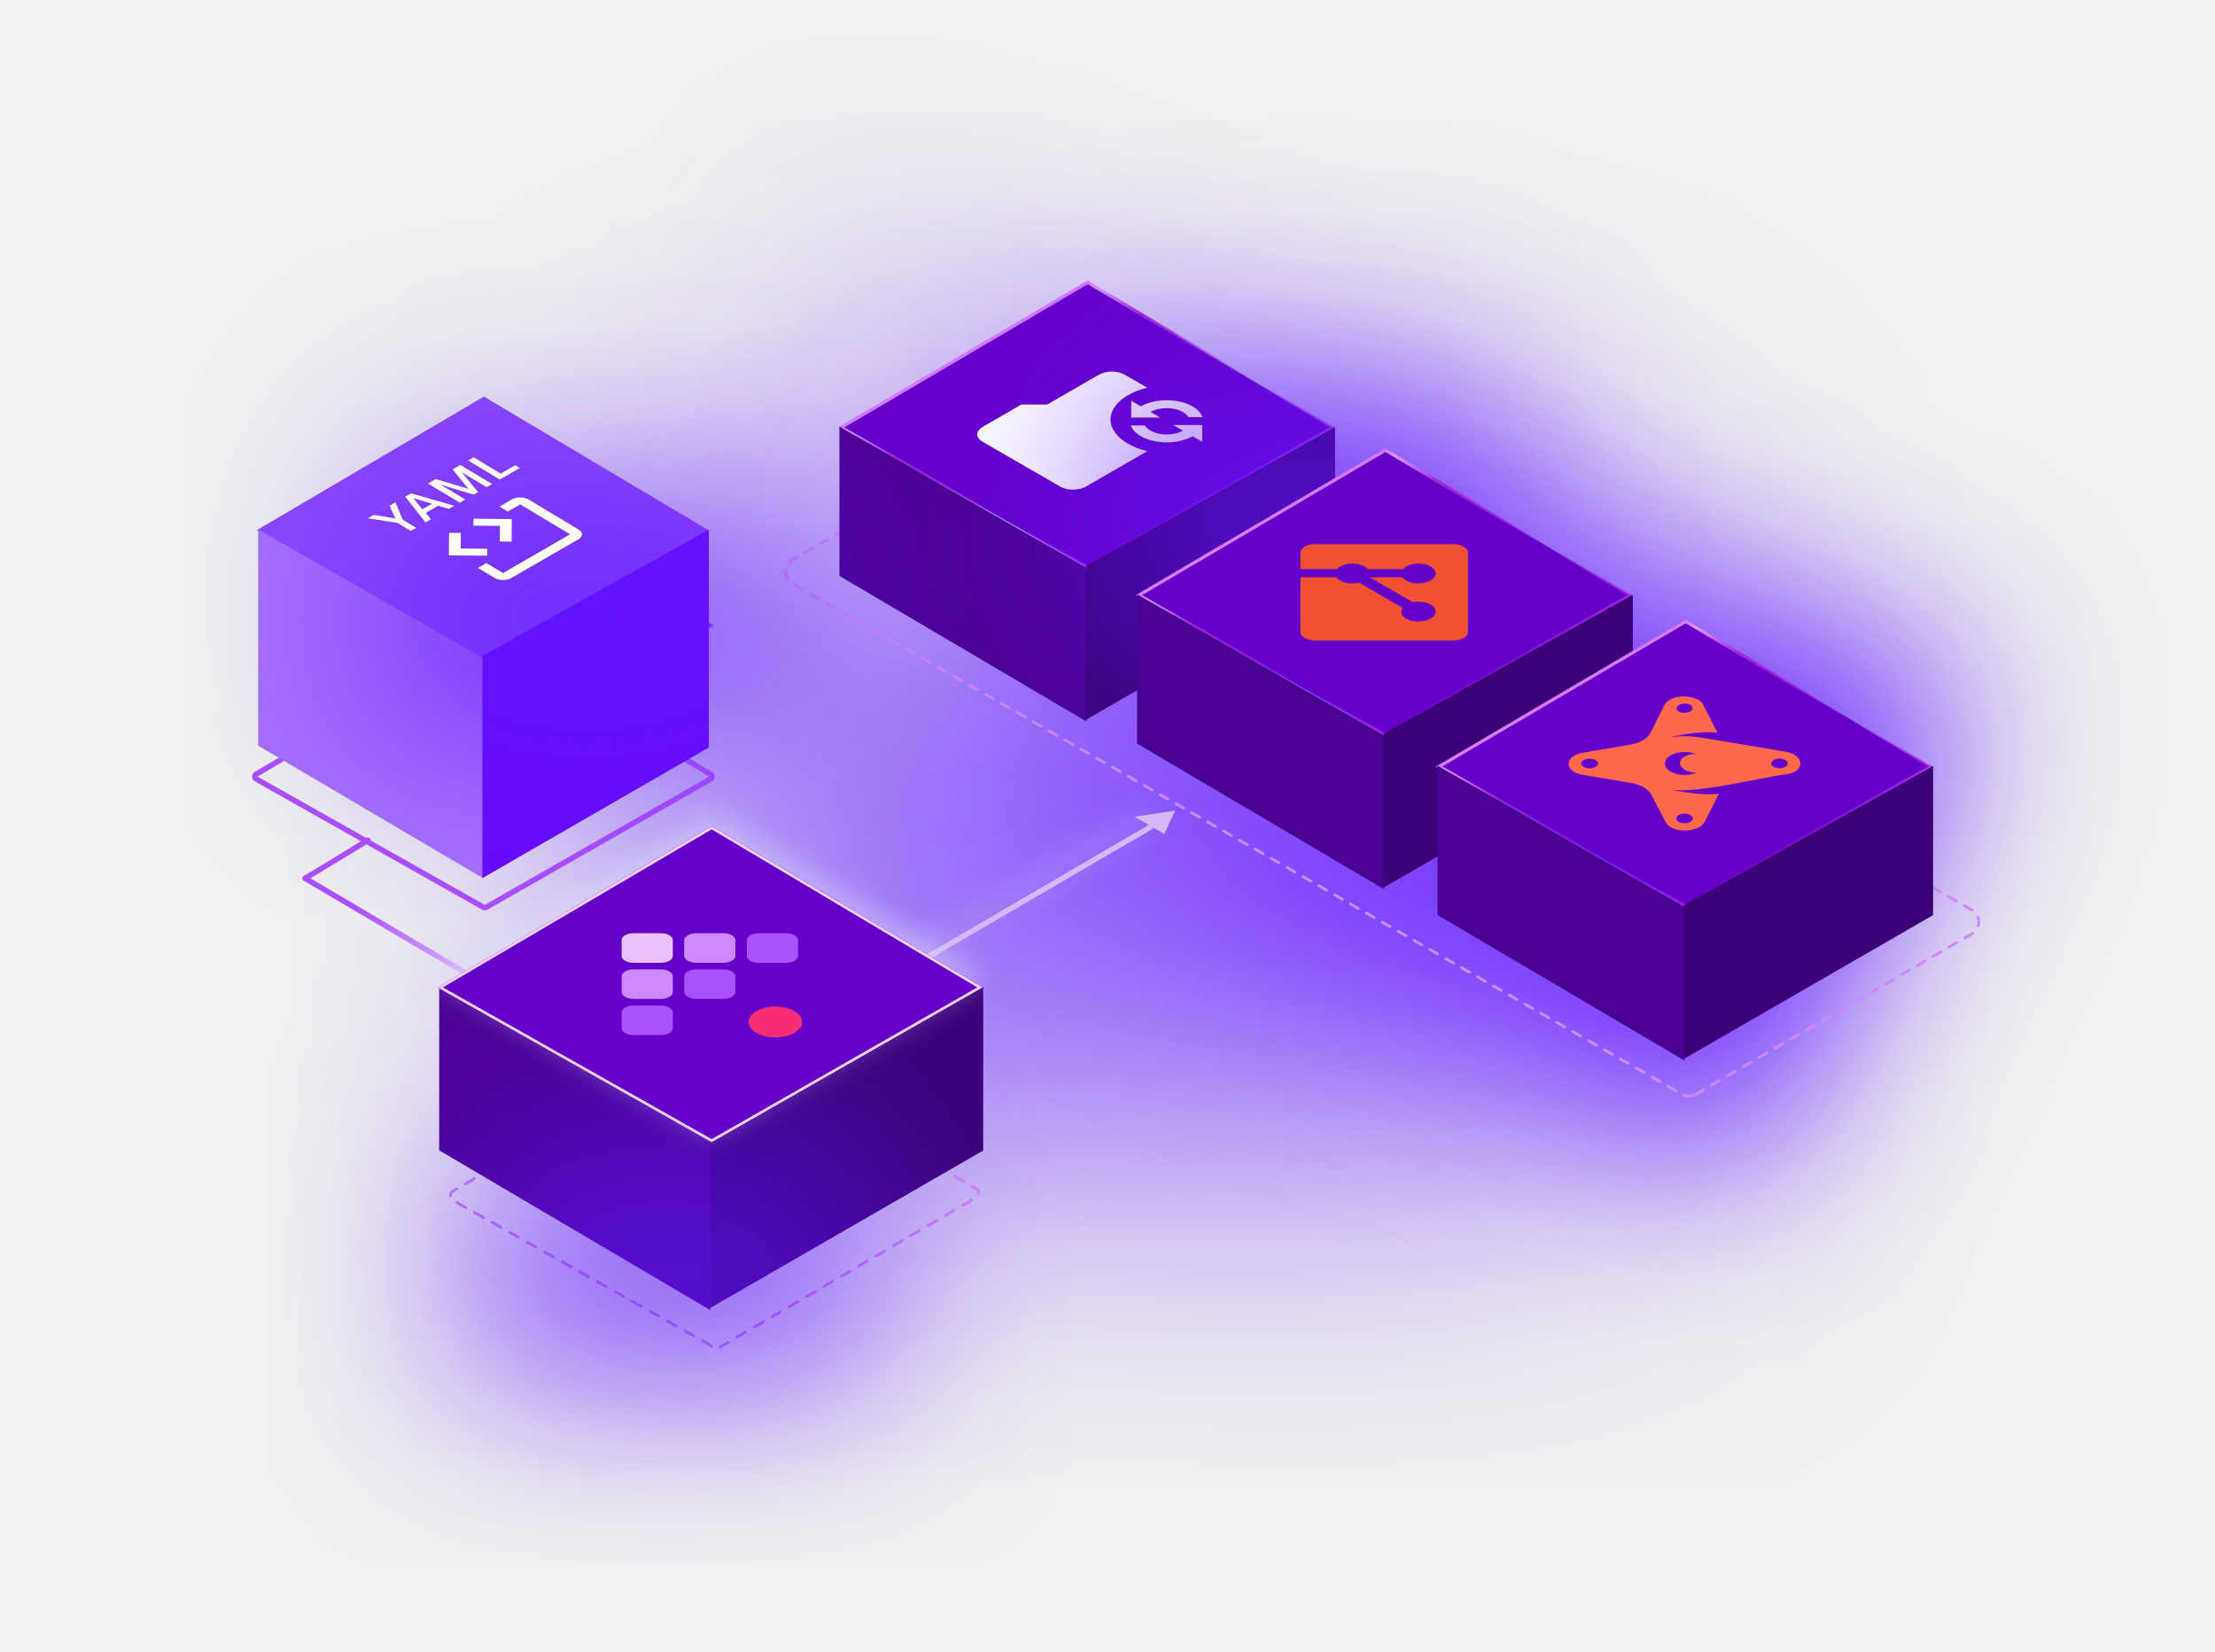
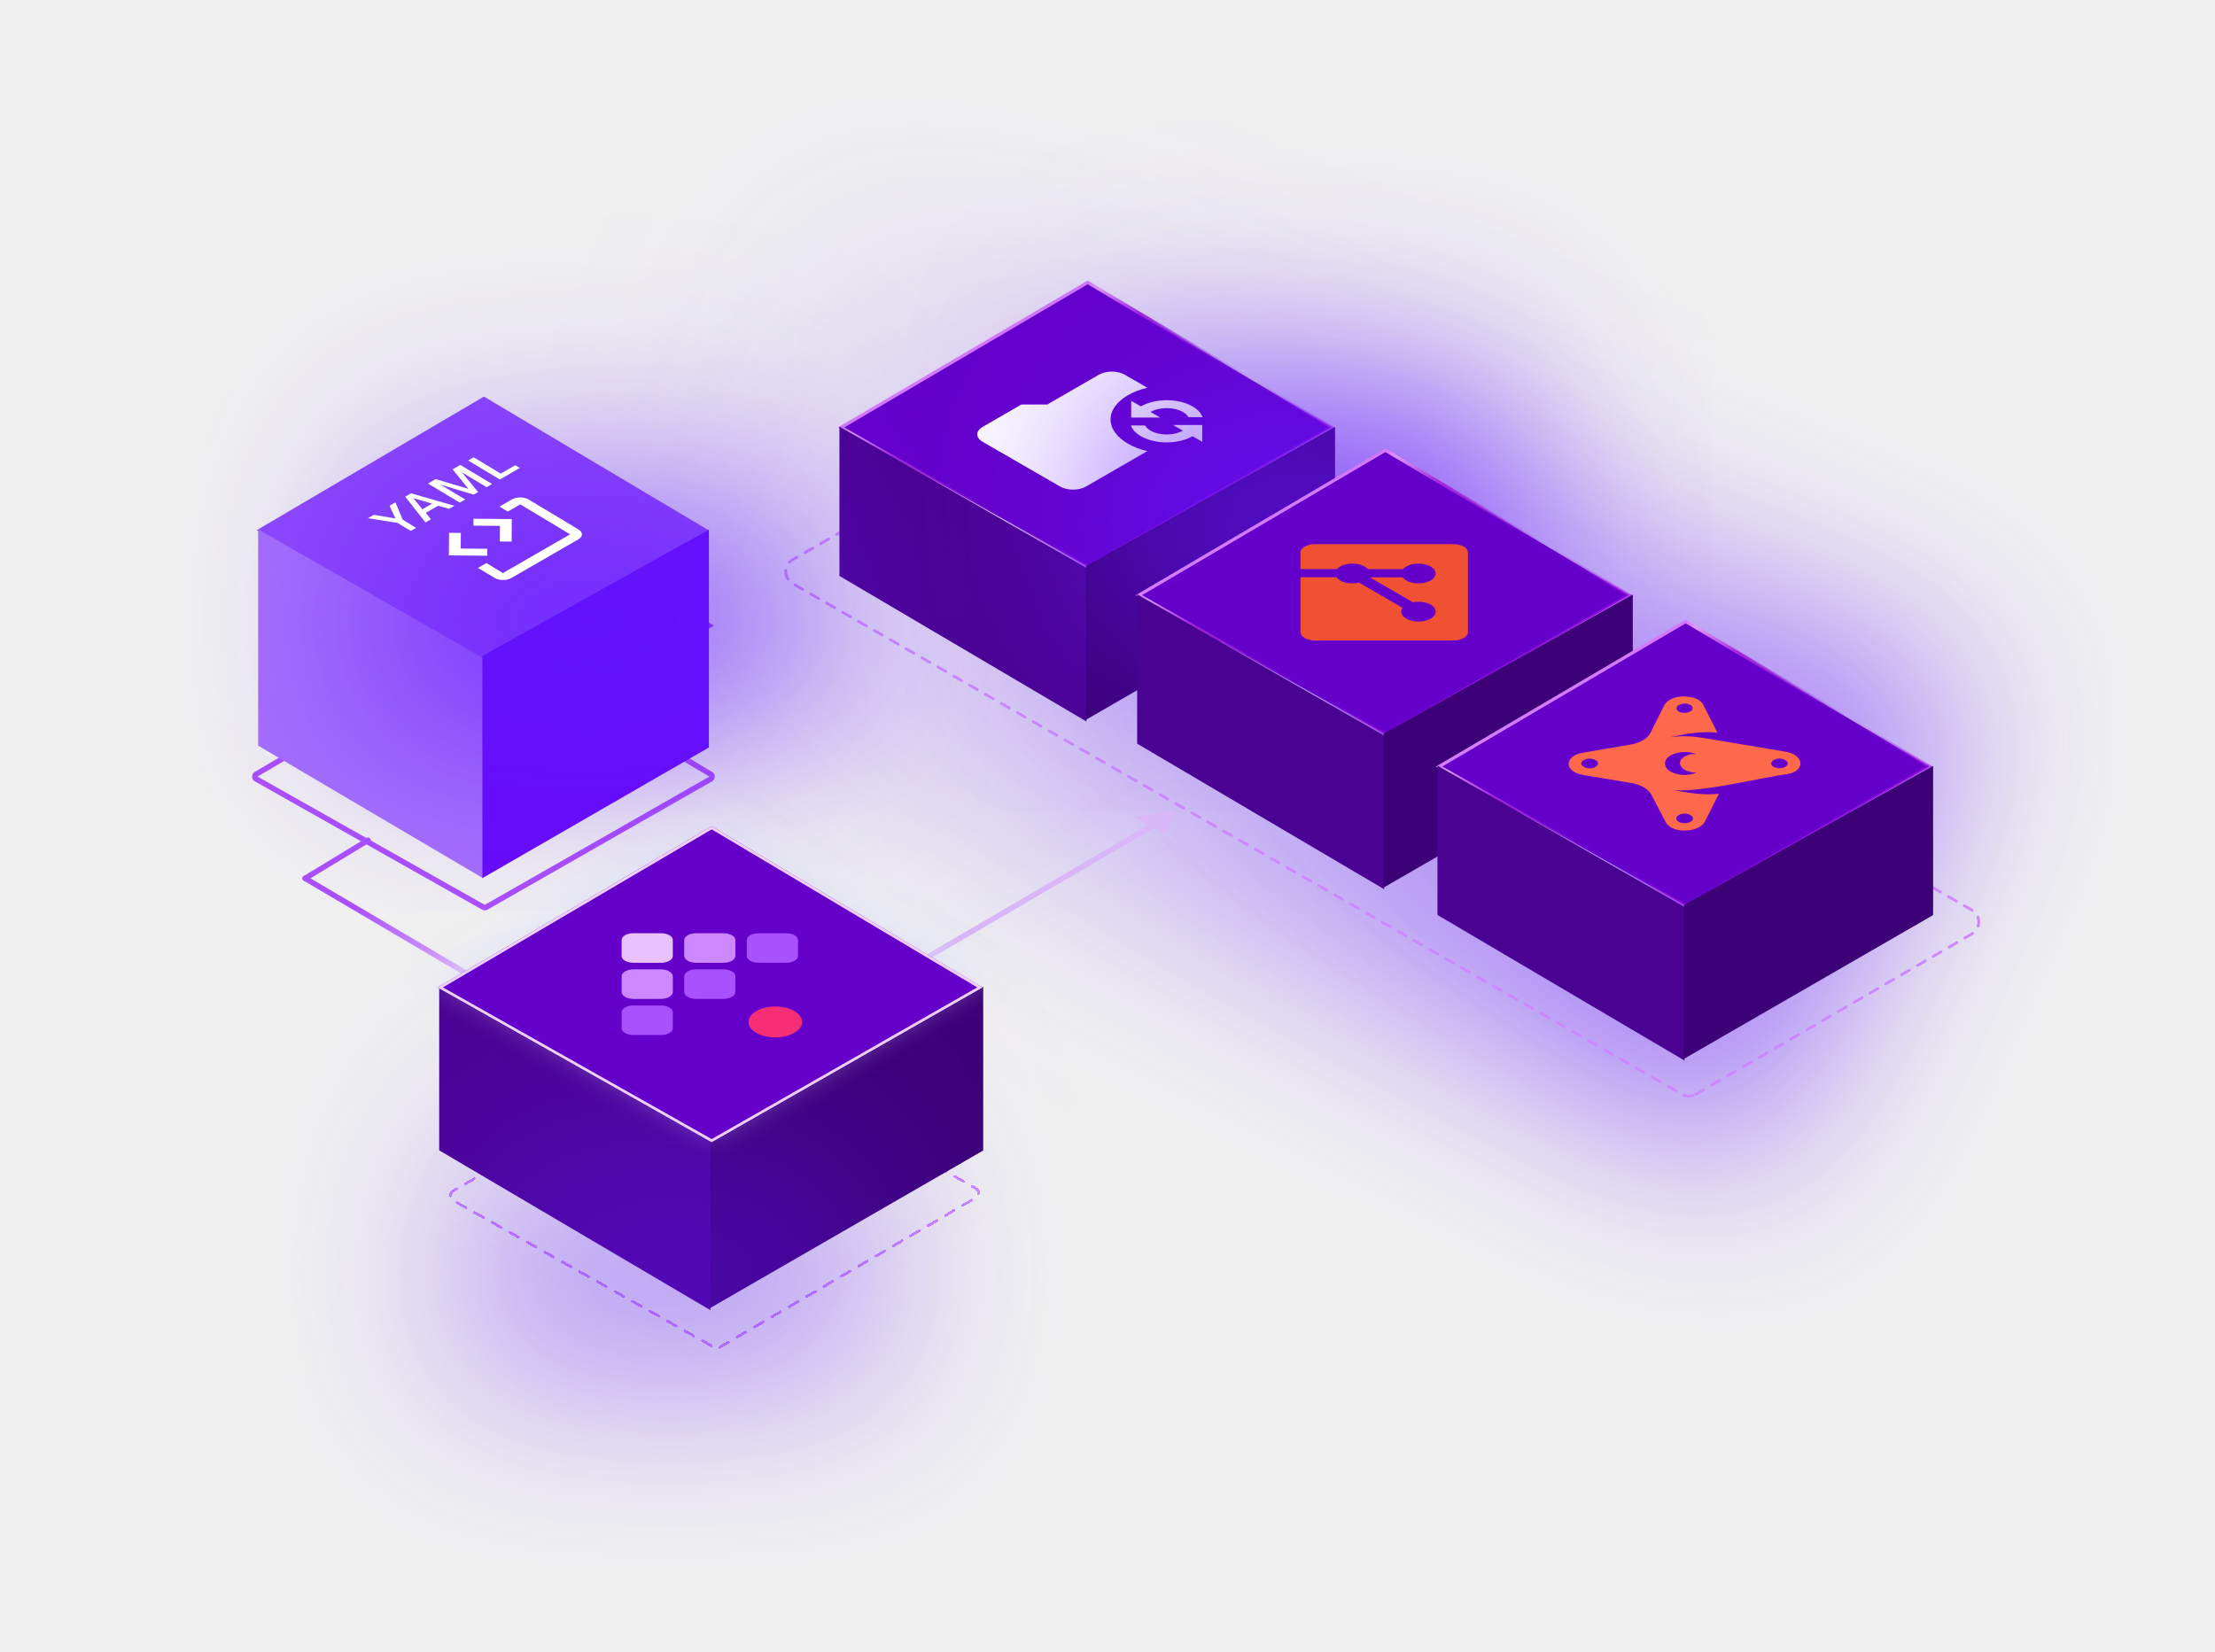
<svg xmlns="http://www.w3.org/2000/svg" width="806" height="601" viewBox="0 0 806 601" fill="none">
  <g clip-path="url(#clip0_8998_18134)">
-     <g filter="url(#filter0_f_8998_18134)">
+     <g opacity="0.6" filter="url(#filter0_f_8998_18134)">
      <rect width="191.182" height="478.318" transform="matrix(-0.409454 0.912331 0.912331 0.409454 280.102 55.0146)" fill="url(#paint0_linear_8998_18134)" />
    </g>
-     <g filter="url(#filter1_f_8998_18134)">
-       <rect width="349.613" height="245.405" transform="matrix(-0.999351 -0.0360302 -0.0360302 0.999351 593.172 163.834)" fill="url(#paint1_linear_8998_18134)" />
-     </g>
    <path d="M617.081 398.287L717.55 339.886C720.874 337.953 720.864 333.148 717.531 331.23L394.748 145.462C393.204 144.574 391.305 144.574 389.762 145.461L288.412 203.725C285.067 205.647 285.068 210.473 288.413 212.395L612.078 398.3C613.628 399.19 615.535 399.185 617.081 398.287Z" stroke="#CD88FF" stroke-linecap="round" stroke-linejoin="round" stroke-dasharray="3.33 3.33" />
-     <path d="M484.464 155.584L395.785 206.259L306.043 155.584L395.784 102.799L484.464 155.584Z" fill="#6400CA" stroke="url(#paint2_linear_8998_18134)" stroke-width="1.166" />
+     <path d="M395.785 206.259L306.043 155.584L395.784 102.799L484.464 155.584L395.785 206.259Z" fill="#6400CA" stroke="url(#paint1_linear_8998_18134)" stroke-width="1.166" />
    <path d="M395.345 206.679L395.345 262.605L305.453 209.616L305.453 155.267L395.345 206.679Z" fill="#4A0292" />
    <path d="M395.168 205.95L395.168 261.97L485.806 209.665L485.806 155.376L395.168 205.95Z" fill="#3C0077" />
    <g clip-path="url(#clip1_8998_18134)">
      <path d="M371.663 147.234L381.064 147.234L399.867 136.378C401.114 135.658 402.805 135.254 404.568 135.254C406.331 135.254 408.022 135.658 409.269 136.378L417.495 141.127C414.933 141.738 412.536 142.634 410.444 143.841C406.392 146.181 404.116 149.354 404.116 152.662C404.116 155.97 406.392 159.143 410.444 161.482C412.536 162.69 414.933 163.586 417.495 164.196L395.166 177.088C392.558 178.594 388.35 178.581 385.765 177.088L357.56 160.804C354.951 159.298 354.951 156.882 357.56 155.376L371.663 147.234ZM411.619 145.877L415.145 147.912C417.638 146.473 421.02 145.664 424.546 145.664C428.073 145.664 431.455 146.473 433.948 147.912C435.875 149.025 437.074 150.396 437.568 151.821L432.444 151.821C432.044 151.128 431.363 150.491 430.422 149.948C428.864 149.048 426.75 148.543 424.546 148.543C422.342 148.543 420.229 149.048 418.67 149.948L422.196 151.983L411.619 151.983L411.619 145.877ZM437.474 160.804L433.948 158.768C431.455 160.208 428.073 161.017 424.546 161.017C421.02 161.017 417.638 160.208 415.145 158.768C413.218 157.656 412.019 156.285 411.525 154.86L416.649 154.86C417.049 155.552 417.73 156.19 418.67 156.733C420.229 157.633 422.342 158.138 424.546 158.138C426.75 158.138 428.864 157.633 430.422 156.733L426.897 154.697L437.474 154.697L437.474 160.804Z" fill="white" />
    </g>
-     <g filter="url(#filter2_f_8998_18134)">
-       <rect width="152.56" height="120.18" transform="matrix(-1 0 0 1 552.426 105.34)" fill="url(#paint3_linear_8998_18134)" />
+     <g filter="url(#filter1_f_8998_18134)">
+       <rect width="152.56" height="120.18" transform="matrix(-1 0 0 1 552.426 105.34)" fill="url(#paint2_linear_8998_18134)" />
    </g>
-     <path d="M592.804 216.637L504.124 267.312L414.383 216.637L504.124 163.852L592.804 216.637Z" fill="#6400CA" stroke="url(#paint4_linear_8998_18134)" stroke-width="1.166" />
+     <path d="M504.124 267.312L414.383 216.637L504.124 163.852L592.804 216.637L504.124 267.312Z" fill="#6400CA" stroke="url(#paint3_linear_8998_18134)" stroke-width="1.166" />
    <path d="M503.684 267.732L503.684 323.657L413.793 270.669L413.793 216.32L503.684 267.732Z" fill="#4A0292" />
    <path d="M503.508 267.003L503.508 323.023L594.145 270.718L594.145 216.429L503.508 267.003Z" fill="#3C0077" />
    <path d="M528.898 198.054L478.477 198.054C475.574 198.054 473.219 199.413 473.218 201.091L473.22 207.136L486.5 207.136C487.522 205.944 489.642 205.124 492.102 205.124C494.577 205.125 496.709 205.955 497.723 207.158L510.524 207.158C511.539 205.955 513.671 205.123 516.146 205.124C519.602 205.124 522.402 206.741 522.404 208.737C522.403 210.734 519.603 212.35 516.144 212.351C513.544 212.35 511.312 211.433 510.37 210.128L498.431 210.129L514.139 219.198C514.768 219.075 515.444 219.006 516.145 219.006C519.601 219.006 522.402 220.623 522.404 222.619C522.403 224.614 519.601 226.232 516.147 226.232C512.688 226.23 509.888 224.613 509.888 222.618C509.889 222.125 510.06 221.653 510.372 221.224L494.517 212.07C493.773 212.25 492.96 212.35 492.102 212.349C489.485 212.35 487.248 211.422 486.312 210.106L473.218 210.106L473.216 230.066C473.218 231.744 475.572 233.104 478.477 233.104L528.899 233.102C531.803 233.103 534.157 231.744 534.158 230.066L534.158 201.091C534.158 199.414 531.803 198.054 528.898 198.054Z" fill="#F05133" />
-     <path d="M702.081 278.982L613.402 329.657L523.66 278.982L613.402 226.197L702.081 278.982Z" fill="#6400CA" stroke="url(#paint5_linear_8998_18134)" stroke-width="1.166" />
+     <path d="M613.402 329.657L523.66 278.982L613.402 226.197L702.081 278.982L613.402 329.657Z" fill="#6400CA" stroke="url(#paint4_linear_8998_18134)" stroke-width="1.166" />
    <path d="M612.962 330.077L612.962 386.002L523.07 333.013L523.07 278.665L612.962 330.077Z" fill="#4A0292" />
    <path d="M612.785 329.348L612.785 385.368L703.423 333.062L703.423 278.774L612.785 329.348Z" fill="#3C0077" />
    <g clip-path="url(#clip2_8998_18134)">
      <path d="M611.35 253.54C610.487 253.633 609.663 253.822 608.924 254.096C608.165 254.377 607.498 254.733 606.956 255.148C606.387 255.583 605.95 256.071 605.665 256.591L604.425 259.069L603.177 261.549L601.927 264.031L600.693 266.519C600.444 267.069 600.073 267.598 599.59 268.093C599.13 268.576 598.557 269.021 597.888 269.414C597.222 269.808 596.467 270.148 595.643 270.425C594.793 270.711 593.881 270.93 592.931 271.079L588.781 271.787L584.632 272.495L580.487 273.206L576.335 273.915C574.702 274.123 573.253 274.663 572.253 275.437C571.341 276.158 570.838 277.024 570.813 277.916C570.771 278.806 571.211 279.682 572.071 280.421C573.016 281.216 574.428 281.786 576.046 282.025L578.714 282.478L584.581 283.467L590.447 284.456L593.119 284.908C594.064 285.048 594.973 285.259 595.825 285.533C596.653 285.805 597.414 286.139 598.088 286.527C598.762 286.918 599.343 287.358 599.815 287.837C600.333 288.329 600.736 288.859 601.012 289.412L602.289 291.854L603.556 294.292L604.821 296.728L606.087 299.166C606.289 299.569 606.577 299.956 606.945 300.318C607.293 300.66 607.724 300.971 608.223 301.243C608.718 301.508 609.281 301.727 609.891 301.893C610.524 302.071 611.202 302.19 611.899 302.247C612.767 302.326 613.653 302.312 614.512 302.207C615.373 302.107 616.196 301.921 616.945 301.656C617.716 301.386 618.399 301.039 618.962 300.632C619.547 300.207 619.994 299.723 620.28 299.205L621.58 296.633L622.878 294.064L624.175 291.493L625.472 288.922C623.987 289.062 622.479 289.116 620.975 289.08C619.465 289.043 617.963 288.94 616.48 288.775C614.988 288.61 613.51 288.395 612.056 288.147C610.76 287.926 609.485 287.681 608.232 287.429C610.308 287.793 613.301 287.725 616.766 287.39C620.918 286.947 625.019 286.354 629.043 285.616C633.315 284.863 637.578 284.02 641.289 283.309C645 282.598 648.17 282.009 650.232 281.765C651.829 281.529 653.209 280.949 654.09 280.145C654.882 279.385 655.244 278.5 655.124 277.616C655.026 276.705 654.472 275.831 653.53 275.098C652.532 274.325 651.099 273.777 649.477 273.546L644.703 272.752L634.213 270.994L623.723 269.236L619.002 268.451C618.035 268.309 617.057 268.196 616.071 268.112C615.097 268.033 614.117 267.988 613.134 267.979C612.156 267.969 611.178 267.998 610.207 268.065C609.22 268.133 608.242 268.244 607.284 268.397C608.667 268.098 610.083 267.8 611.515 267.532C612.95 267.259 614.41 267.029 615.887 266.843C617.36 266.657 618.858 266.538 620.364 266.49C621.889 266.444 623.418 266.493 624.925 266.638L623.655 264.139L622.386 261.64L621.117 259.135L619.847 256.636C619.681 256.246 619.417 255.872 619.062 255.526C618.711 255.183 618.278 254.87 617.776 254.596C617.265 254.323 616.686 254.094 616.06 253.918C615.419 253.737 614.733 253.617 614.027 253.56C613.145 253.452 612.236 253.445 611.35 253.54ZM615.085 296.656C615.697 296.964 616.051 297.408 616.057 297.877C616.064 298.345 615.723 298.792 615.12 299.106C613.959 299.787 612.061 299.796 610.881 299.126C609.701 298.455 609.686 297.359 610.847 296.678C611.378 296.325 612.146 296.12 612.957 296.116C613.768 296.111 614.543 296.308 615.085 296.656ZM576.327 279.121C575.715 278.813 575.361 278.369 575.355 277.901C575.348 277.433 575.689 276.985 576.292 276.672C576.824 276.319 577.593 276.115 578.404 276.111C579.215 276.107 579.991 276.303 580.534 276.651C581.146 276.959 581.499 277.403 581.506 277.871C581.513 278.34 581.172 278.787 580.569 279.1C580.036 279.454 579.267 279.658 578.455 279.662C577.644 279.666 576.87 279.469 576.327 279.121ZM649.613 276.647C650.481 277.137 650.75 277.882 650.296 278.533C649.842 279.183 648.754 279.611 647.539 279.617C646.325 279.623 645.223 279.207 644.749 278.561C644.275 277.915 644.522 277.169 645.374 276.669C645.905 276.315 646.673 276.111 647.484 276.106C648.295 276.102 649.071 276.299 649.613 276.647ZM617.245 274.526C615.597 274.296 614.165 274.66 612.941 275.383C611.308 276.391 610.869 277.863 611.825 279.128C612.781 280.394 614.949 281.21 617.34 281.204C615.828 281.88 613.911 282.177 612.016 282.031C610.122 281.884 608.407 281.306 607.257 280.424C604.972 278.646 605.554 275.903 608.611 274.573C611.263 273.485 614.755 273.348 617.245 274.526ZM615.086 256.537C616.2 257.214 616.183 258.279 615.05 258.945C613.917 259.612 612.074 259.639 610.881 259.008C609.767 258.331 609.783 257.267 610.916 256.601C612.049 255.934 613.894 255.906 615.086 256.537Z" fill="#FF694B" />
    </g>
-     <path d="M219.086 383.358L111.039 319.692" stroke="url(#paint6_linear_8998_18134)" stroke-width="2" stroke-linecap="round" stroke-linejoin="round" />
-     <g filter="url(#filter3_d_8998_18134)">
+     <path d="M219.086 383.358L111.039 319.692" stroke="url(#paint5_linear_8998_18134)" stroke-width="2" stroke-linecap="round" stroke-linejoin="round" />
+     <g filter="url(#filter2_d_8998_18134)">
      <path d="M419.131 300.704L295.332 372.976" stroke="#D9B6F8" stroke-width="2" stroke-linejoin="round" />
    </g>
    <path d="M427.606 295.015L423.653 303.532L412.854 297.297L427.606 295.015Z" fill="#D9B6F8" />
-     <path d="M93.219 281.793C92.911 281.974 92.723 282.306 92.727 282.664C92.73 283.021 92.924 283.35 93.235 283.525L175.908 330.208C176.215 330.382 176.59 330.381 176.896 330.206L258.591 283.523C258.899 283.346 259.091 283.019 259.094 282.664C259.098 282.308 258.912 281.977 258.606 281.795L176.911 233.168C176.598 232.981 176.207 232.98 175.893 233.165L93.219 281.793Z" stroke="#AA50FF" stroke-width="2" stroke-linejoin="round" />
+     <path d="M175.908 330.208C176.215 330.382 176.59 330.381 176.896 330.206L258.591 283.523C258.899 283.346 259.091 283.019 259.094 282.664C259.098 282.308 258.912 281.977 258.606 281.795L176.911 233.168C176.598 232.981 176.207 232.98 175.893 233.165L93.219 281.793C92.911 281.974 92.723 282.306 92.727 282.664C92.73 283.021 92.924 283.35 93.235 283.525L175.908 330.208Z" stroke="#AA50FF" stroke-width="2" stroke-linejoin="round" />
    <path d="M178.087 274.395L95.414 227.712L178.087 179.084L259.782 227.712L178.087 274.395Z" fill="#8C49FA" />
    <path d="M176.087 239.653L93.414 192.97L176.087 144.342L257.782 192.97L176.087 239.653Z" fill="#8C49FA" />
    <path fill-rule="evenodd" clip-rule="evenodd" d="M175.683 285.166V239.425L93.938 192.672V238.414V242.096V271.395L175.683 319.582V290.283V285.166Z" fill="#A570FB" />
    <path fill-rule="evenodd" clip-rule="evenodd" d="M175.524 284.505V238.761L257.949 192.77V238.761L257.948 238.762V272.058L175.523 319.623V284.505L175.524 284.505Z" fill="#660BFA" />
    <path d="M133.911 305.814L111.039 319.692" stroke="#AA50FF" stroke-width="2" stroke-linecap="round" stroke-linejoin="round" />
-     <g filter="url(#filter4_f_8998_18134)">
-       <rect width="152.56" height="120.18" transform="matrix(-1 0 0 1 289.805 141.664)" fill="url(#paint7_linear_8998_18134)" />
+     <g filter="url(#filter3_f_8998_18134)">
+       <rect width="152.56" height="120.18" transform="matrix(-1 0 0 1 289.805 141.664)" fill="url(#paint6_linear_8998_18134)" />
    </g>
    <path d="M149.475 193.238L144.583 190.299L133.895 188.615L136.027 187.384L143.882 188.707L141.745 184.083L143.893 182.843L146.553 189.171L151.437 192.105L149.475 193.238ZM154.823 190.15L147.456 180.785L149.588 179.555L165.338 184.08L163.367 185.217L159.424 184.075L154.95 186.658L156.802 189.008L154.823 190.15ZM153.692 185.35L157.205 183.322L150.409 181.303L153.692 185.35ZM167.296 182.949L155.738 176.004L158.548 174.382L170.441 177.921L164.702 170.829L167.496 169.216L179.054 176.16L177.06 177.312L167.995 171.866L173.983 179.088L172.343 180.035L160.283 176.385L169.291 181.797L167.296 182.949ZM181.886 174.525L170.336 167.576L172.323 166.429L182.202 172.365L187.476 169.321L189.154 170.329L181.886 174.525Z" fill="white" />
    <g clip-path="url(#clip3_8998_18134)">
      <path d="M163.405 193.924L167.688 193.961L167.639 199.651L177.298 199.735L177.291 202.267L163.334 202.136L163.405 193.924ZM172.29 188.794L186.232 188.916L186.176 197.138L181.878 197.091L181.927 191.401L172.268 191.317L172.29 188.794ZM192.37 181.812L210.502 192.706C212.179 193.714 212.165 195.307 210.47 196.285L186.045 210.387C184.366 211.356 181.647 211.342 179.97 210.334L173.926 206.702L176.979 204.94L183.023 208.571L207.448 194.469L189.317 183.575L184.783 186.192L181.761 184.377L186.295 181.759C187.989 180.781 190.693 180.804 192.37 181.812Z" fill="white" />
    </g>
-     <g filter="url(#filter5_d_8998_18134)">
+     <g filter="url(#filter4_d_8998_18134)">
      <path d="M261.867 490.372L355.053 435.959C356.385 435.181 356.373 433.253 355.031 432.492L261.058 379.207C260.442 378.857 259.687 378.86 259.073 379.213L164.89 433.454C163.546 434.228 163.556 436.17 164.907 436.93L259.877 490.388C260.496 490.736 261.253 490.73 261.867 490.372Z" stroke="#CD88FF" stroke-linecap="round" stroke-linejoin="round" stroke-dasharray="3.66 3.66" shape-rendering="crispEdges" />
    </g>
    <path d="M258.481 415.465L258.481 476.849L159.816 418.689L159.816 359.036L258.481 415.465Z" fill="#4A0292" />
    <path d="M258.289 414.666L258.289 476.153L357.773 418.743L357.773 359.156L258.289 414.666Z" fill="#3C0077" />
-     <g filter="url(#filter6_f_8998_18134)">
-       <rect width="152.56" height="120.18" transform="matrix(-1 0 0 1 319.855 378.878)" fill="url(#paint8_linear_8998_18134)" />
+     <g opacity="0.6" filter="url(#filter5_f_8998_18134)">
+       <rect width="152.56" height="120.18" transform="matrix(-1 0 0 1 319.855 378.878)" fill="url(#paint7_linear_8998_18134)" />
    </g>
-     <g filter="url(#filter7_d_8998_18134)">
+     <g filter="url(#filter6_d_8998_18134)">
      <path d="M258.968 415.741L159.184 359.396L258.968 300.704L357.571 359.396L258.968 415.741Z" fill="#6400CA" />
-       <path d="M356.579 359.387L258.966 415.166L160.185 359.387L258.966 301.285L356.579 359.387Z" stroke="#EECFFD" />
+       <path d="M258.966 415.166L160.185 359.387L258.966 301.285L356.579 359.387L258.966 415.166Z" stroke="#EECFFD" />
    </g>
-     <path d="M248.97 355.333C248.97 353.942 250.924 352.814 253.334 352.814L263.24 352.814C265.65 352.814 267.604 353.942 267.604 355.333L267.604 361.053C267.604 362.444 265.65 363.572 263.24 363.572L253.334 363.572C250.924 363.572 248.97 362.444 248.97 361.053L248.97 355.333Z" fill="#A950FF" />
-     <path d="M271.745 342.139C271.745 340.772 273.664 339.664 276.031 339.664L286.093 339.664C288.46 339.664 290.379 340.772 290.379 342.139L290.379 347.948C290.379 349.315 288.46 350.423 286.093 350.423L276.031 350.423C273.664 350.423 271.745 349.315 271.745 347.948L271.745 342.139Z" fill="#A950FF" />
-     <path d="M226.195 342.139C226.195 340.772 228.113 339.665 230.48 339.665L240.543 339.665C242.91 339.665 244.829 340.772 244.829 342.139L244.829 347.949C244.829 349.315 242.91 350.423 240.543 350.423L230.48 350.423C228.113 350.423 226.195 349.315 226.195 347.949L226.195 342.139Z" fill="#E9C1FF" />
-     <path d="M240.466 352.813C242.876 352.813 244.83 353.941 244.83 355.333L244.83 361.052C244.83 362.444 242.876 363.572 240.466 363.572L230.56 363.572C228.15 363.572 226.196 362.444 226.196 361.052L226.196 355.333C226.196 353.941 228.15 352.813 230.56 352.813L240.466 352.813Z" fill="#CD88FF" />
-     <path d="M240.543 365.963C242.91 365.963 244.829 367.07 244.829 368.437L244.829 374.247C244.829 375.613 242.91 376.721 240.543 376.721L230.48 376.721C228.113 376.721 226.195 375.613 226.195 374.247L226.195 368.437C226.195 367.07 228.113 365.963 230.48 365.963L240.543 365.963Z" fill="#A950FF" />
+     <path d="M248.97 355.333C248.97 353.942 250.924 352.814 253.334 352.814L263.24 352.814C265.65 352.814 267.604 353.942 267.604 355.333V361.053C267.604 362.444 265.65 363.572 263.24 363.572L253.334 363.572C250.924 363.572 248.97 362.444 248.97 361.053L248.97 355.333Z" fill="#A950FF" />
+     <path d="M271.745 342.139C271.745 340.772 273.664 339.664 276.031 339.664L286.093 339.664C288.46 339.664 290.379 340.772 290.379 342.139V347.948C290.379 349.315 288.46 350.423 286.093 350.423L276.031 350.423C273.664 350.423 271.745 349.315 271.745 347.948L271.745 342.139Z" fill="#A950FF" />
+     <path d="M226.195 342.139C226.195 340.772 228.113 339.665 230.48 339.665L240.543 339.665C242.91 339.665 244.829 340.772 244.829 342.139V347.949C244.829 349.315 242.91 350.423 240.543 350.423L230.48 350.423C228.113 350.423 226.195 349.315 226.195 347.949L226.195 342.139Z" fill="#E9C1FF" />
+     <path d="M240.466 352.813C242.876 352.813 244.83 353.941 244.83 355.333V361.052C244.83 362.444 242.876 363.572 240.466 363.572L230.56 363.572C228.15 363.572 226.196 362.444 226.196 361.052V355.333C226.196 353.941 228.15 352.813 230.56 352.813L240.466 352.813Z" fill="#CD88FF" />
+     <path d="M240.543 365.963C242.91 365.963 244.829 367.07 244.829 368.437V374.247C244.829 375.613 242.91 376.721 240.543 376.721L230.48 376.721C228.113 376.721 226.195 375.613 226.195 374.247L226.195 368.437C226.195 367.07 228.113 365.963 230.48 365.963L240.543 365.963Z" fill="#A950FF" />
    <path d="M263.241 339.664C265.651 339.664 267.605 340.792 267.605 342.184L267.605 347.904C267.605 349.295 265.651 350.423 263.241 350.423L253.334 350.423C250.924 350.423 248.97 349.295 248.97 347.904L248.97 342.184C248.97 340.792 250.924 339.664 253.334 339.664L263.241 339.664Z" fill="#CD88FF" />
    <path d="M282.124 366.326C287.508 366.326 291.873 368.846 291.873 371.955C291.873 375.064 287.508 377.584 282.124 377.584C276.74 377.584 272.375 375.064 272.375 371.955C272.375 368.846 276.74 366.326 282.124 366.326Z" fill="#F62E76" />
  </g>
  <defs>
    <filter id="filter0_f_8998_18134" x="131.82" y="-14.985" width="654.664" height="510.271" filterUnits="userSpaceOnUse" color-interpolation-filters="sRGB">
      <feFlood flood-opacity="0" result="BackgroundImageFix" />
      <feBlend mode="normal" in="SourceGraphic" in2="BackgroundImageFix" result="shape" />
      <feGaussianBlur stdDeviation="35" result="effect1_foregroundBlur_8998_18134" />
    </filter>
-     <filter id="filter1_f_8998_18134" x="104.945" y="21.237" width="618.227" height="517.842" filterUnits="userSpaceOnUse" color-interpolation-filters="sRGB">
-       <feFlood flood-opacity="0" result="BackgroundImageFix" />
-       <feBlend mode="normal" in="SourceGraphic" in2="BackgroundImageFix" result="shape" />
-       <feGaussianBlur stdDeviation="65" result="effect1_foregroundBlur_8998_18134" />
-     </filter>
-     <filter id="filter2_f_8998_18134" x="329.867" y="35.34" width="292.559" height="260.18" filterUnits="userSpaceOnUse" color-interpolation-filters="sRGB">
+     <filter id="filter1_f_8998_18134" x="329.867" y="35.34" width="292.559" height="260.18" filterUnits="userSpaceOnUse" color-interpolation-filters="sRGB">
      <feFlood flood-opacity="0" result="BackgroundImageFix" />
      <feBlend mode="normal" in="SourceGraphic" in2="BackgroundImageFix" result="shape" />
      <feGaussianBlur stdDeviation="35" result="effect1_foregroundBlur_8998_18134" />
    </filter>
-     <filter id="filter3_d_8998_18134" x="284.828" y="285.84" width="144.805" height="94" filterUnits="userSpaceOnUse" color-interpolation-filters="sRGB">
+     <filter id="filter2_d_8998_18134" x="284.828" y="285.84" width="144.805" height="94" filterUnits="userSpaceOnUse" color-interpolation-filters="sRGB">
      <feFlood flood-opacity="0" result="BackgroundImageFix" />
      <feColorMatrix in="SourceAlpha" type="matrix" values="0 0 0 0 0 0 0 0 0 0 0 0 0 0 0 0 0 0 127 0" result="hardAlpha" />
      <feOffset dy="-4" />
      <feGaussianBlur stdDeviation="5" />
      <feComposite in2="hardAlpha" operator="out" />
      <feColorMatrix type="matrix" values="0 0 0 0 0.861 0 0 0 0 0.879 0 0 0 0 0.975 0 0 0 0.5 0" />
      <feBlend mode="normal" in2="BackgroundImageFix" result="effect1_dropShadow_8998_18134" />
      <feBlend mode="normal" in="SourceGraphic" in2="effect1_dropShadow_8998_18134" result="shape" />
    </filter>
-     <filter id="filter4_f_8998_18134" x="67.246" y="71.664" width="292.559" height="260.18" filterUnits="userSpaceOnUse" color-interpolation-filters="sRGB">
+     <filter id="filter3_f_8998_18134" x="67.246" y="71.664" width="292.559" height="260.18" filterUnits="userSpaceOnUse" color-interpolation-filters="sRGB">
      <feFlood flood-opacity="0" result="BackgroundImageFix" />
      <feBlend mode="normal" in="SourceGraphic" in2="BackgroundImageFix" result="shape" />
      <feGaussianBlur stdDeviation="35" result="effect1_foregroundBlur_8998_18134" />
    </filter>
-     <filter id="filter5_d_8998_18134" x="153.652" y="364.447" width="212.633" height="132.698" filterUnits="userSpaceOnUse" color-interpolation-filters="sRGB">
+     <filter id="filter4_d_8998_18134" x="153.652" y="364.447" width="212.633" height="132.698" filterUnits="userSpaceOnUse" color-interpolation-filters="sRGB">
      <feFlood flood-opacity="0" result="BackgroundImageFix" />
      <feColorMatrix in="SourceAlpha" type="matrix" values="0 0 0 0 0 0 0 0 0 0 0 0 0 0 0 0 0 0 127 0" result="hardAlpha" />
      <feOffset dy="-4" />
      <feGaussianBlur stdDeviation="5" />
      <feComposite in2="hardAlpha" operator="out" />
      <feColorMatrix type="matrix" values="0 0 0 0 0.861 0 0 0 0 0.879 0 0 0 0 0.975 0 0 0 0.5 0" />
      <feBlend mode="normal" in2="BackgroundImageFix" result="effect1_dropShadow_8998_18134" />
      <feBlend mode="normal" in="SourceGraphic" in2="effect1_dropShadow_8998_18134" result="shape" />
    </filter>
-     <filter id="filter6_f_8998_18134" x="97.297" y="308.878" width="292.559" height="260.18" filterUnits="userSpaceOnUse" color-interpolation-filters="sRGB">
+     <filter id="filter5_f_8998_18134" x="97.297" y="308.878" width="292.559" height="260.18" filterUnits="userSpaceOnUse" color-interpolation-filters="sRGB">
      <feFlood flood-opacity="0" result="BackgroundImageFix" />
      <feBlend mode="normal" in="SourceGraphic" in2="BackgroundImageFix" result="shape" />
      <feGaussianBlur stdDeviation="35" result="effect1_foregroundBlur_8998_18134" />
    </filter>
-     <filter id="filter7_d_8998_18134" x="149.184" y="286.704" width="218.387" height="135.037" filterUnits="userSpaceOnUse" color-interpolation-filters="sRGB">
+     <filter id="filter6_d_8998_18134" x="149.184" y="286.704" width="218.387" height="135.037" filterUnits="userSpaceOnUse" color-interpolation-filters="sRGB">
      <feFlood flood-opacity="0" result="BackgroundImageFix" />
      <feColorMatrix in="SourceAlpha" type="matrix" values="0 0 0 0 0 0 0 0 0 0 0 0 0 0 0 0 0 0 127 0" result="hardAlpha" />
      <feOffset dy="-4" />
      <feGaussianBlur stdDeviation="5" />
      <feComposite in2="hardAlpha" operator="out" />
      <feColorMatrix type="matrix" values="0 0 0 0 0.861 0 0 0 0 0.879 0 0 0 0 0.975 0 0 0 0.5 0" />
      <feBlend mode="normal" in2="BackgroundImageFix" result="effect1_dropShadow_8998_18134" />
      <feBlend mode="normal" in="SourceGraphic" in2="effect1_dropShadow_8998_18134" result="shape" />
    </filter>
    <linearGradient id="paint0_linear_8998_18134" x1="95.591" y1="0" x2="95.591" y2="478.318" gradientUnits="userSpaceOnUse">
      <stop stop-color="#6218FF" stop-opacity="0" />
      <stop offset="1" stop-color="#6117FF" />
    </linearGradient>
-     <linearGradient id="paint1_linear_8998_18134" x1="174.807" y1="0" x2="174.807" y2="245.405" gradientUnits="userSpaceOnUse">
-       <stop stop-color="#6218FF" stop-opacity="0" />
-       <stop offset="1" stop-color="#6117FF" />
-     </linearGradient>
-     <linearGradient id="paint2_linear_8998_18134" x1="332.107" y1="121.579" x2="407.901" y2="252.072" gradientUnits="userSpaceOnUse">
+     <linearGradient id="paint1_linear_8998_18134" x1="332.107" y1="121.579" x2="407.901" y2="252.072" gradientUnits="userSpaceOnUse">
      <stop offset="0.016" stop-color="#B010FB" />
      <stop offset="0.13" stop-color="#DE97FF" />
      <stop offset="0.234" stop-color="#A227DB" />
      <stop offset="0.505" stop-color="#A227DB" stop-opacity="0" />
      <stop offset="0.766" stop-color="#A610EC" stop-opacity="0.84" />
    </linearGradient>
-     <linearGradient id="paint3_linear_8998_18134" x1="76.28" y1="0" x2="76.28" y2="120.18" gradientUnits="userSpaceOnUse">
+     <linearGradient id="paint2_linear_8998_18134" x1="76.28" y1="0" x2="76.28" y2="120.18" gradientUnits="userSpaceOnUse">
      <stop stop-color="#6218FF" stop-opacity="0" />
      <stop offset="1" stop-color="#6117FF" />
    </linearGradient>
-     <linearGradient id="paint4_linear_8998_18134" x1="440.447" y1="182.631" x2="516.241" y2="313.125" gradientUnits="userSpaceOnUse">
+     <linearGradient id="paint3_linear_8998_18134" x1="440.447" y1="182.631" x2="516.241" y2="313.125" gradientUnits="userSpaceOnUse">
      <stop offset="0.016" stop-color="#B010FB" />
      <stop offset="0.13" stop-color="#DE97FF" />
      <stop offset="0.234" stop-color="#A227DB" />
      <stop offset="0.505" stop-color="#A227DB" stop-opacity="0" />
      <stop offset="0.766" stop-color="#A610EC" stop-opacity="0.84" />
    </linearGradient>
-     <linearGradient id="paint5_linear_8998_18134" x1="549.724" y1="244.976" x2="625.518" y2="375.47" gradientUnits="userSpaceOnUse">
+     <linearGradient id="paint4_linear_8998_18134" x1="549.724" y1="244.976" x2="625.518" y2="375.47" gradientUnits="userSpaceOnUse">
      <stop offset="0.016" stop-color="#B010FB" />
      <stop offset="0.13" stop-color="#DE97FF" />
      <stop offset="0.234" stop-color="#A227DB" />
      <stop offset="0.505" stop-color="#A227DB" stop-opacity="0" />
      <stop offset="0.766" stop-color="#A610EC" stop-opacity="0.84" />
    </linearGradient>
-     <linearGradient id="paint6_linear_8998_18134" x1="131.866" y1="325.922" x2="203.845" y2="372.467" gradientUnits="userSpaceOnUse">
+     <linearGradient id="paint5_linear_8998_18134" x1="131.866" y1="325.922" x2="203.845" y2="372.467" gradientUnits="userSpaceOnUse">
      <stop stop-color="#AA50FF" />
      <stop offset="1" stop-color="white" />
    </linearGradient>
-     <linearGradient id="paint7_linear_8998_18134" x1="76.28" y1="0" x2="76.28" y2="120.18" gradientUnits="userSpaceOnUse">
+     <linearGradient id="paint6_linear_8998_18134" x1="76.28" y1="0" x2="76.28" y2="120.18" gradientUnits="userSpaceOnUse">
      <stop stop-color="#6218FF" stop-opacity="0" />
      <stop offset="1" stop-color="#6117FF" />
    </linearGradient>
-     <linearGradient id="paint8_linear_8998_18134" x1="76.28" y1="0" x2="76.28" y2="120.18" gradientUnits="userSpaceOnUse">
+     <linearGradient id="paint7_linear_8998_18134" x1="76.28" y1="0" x2="76.28" y2="120.18" gradientUnits="userSpaceOnUse">
      <stop stop-color="#6218FF" stop-opacity="0" />
      <stop offset="1" stop-color="#6117FF" />
    </linearGradient>
    <clipPath id="clip0_8998_18134">
      <rect width="806" height="601" fill="white" />
    </clipPath>
    <clipPath id="clip1_8998_18134">
      <rect width="65.136" height="65.136" fill="white" transform="matrix(0.866025 -0.5 0.866025 0.5 338.758 155.376)" />
    </clipPath>
    <clipPath id="clip2_8998_18134">
      <rect width="73.514" height="73.514" fill="white" transform="matrix(0.866025 -0.5 0.866025 0.5 549.301 277.873)" />
    </clipPath>
    <clipPath id="clip3_8998_18134">
      <rect width="42.306" height="42.306" fill="white" transform="matrix(0.866025 -0.5 0.857167 0.515038 149.719 195.755)" />
    </clipPath>
  </defs>
</svg>
